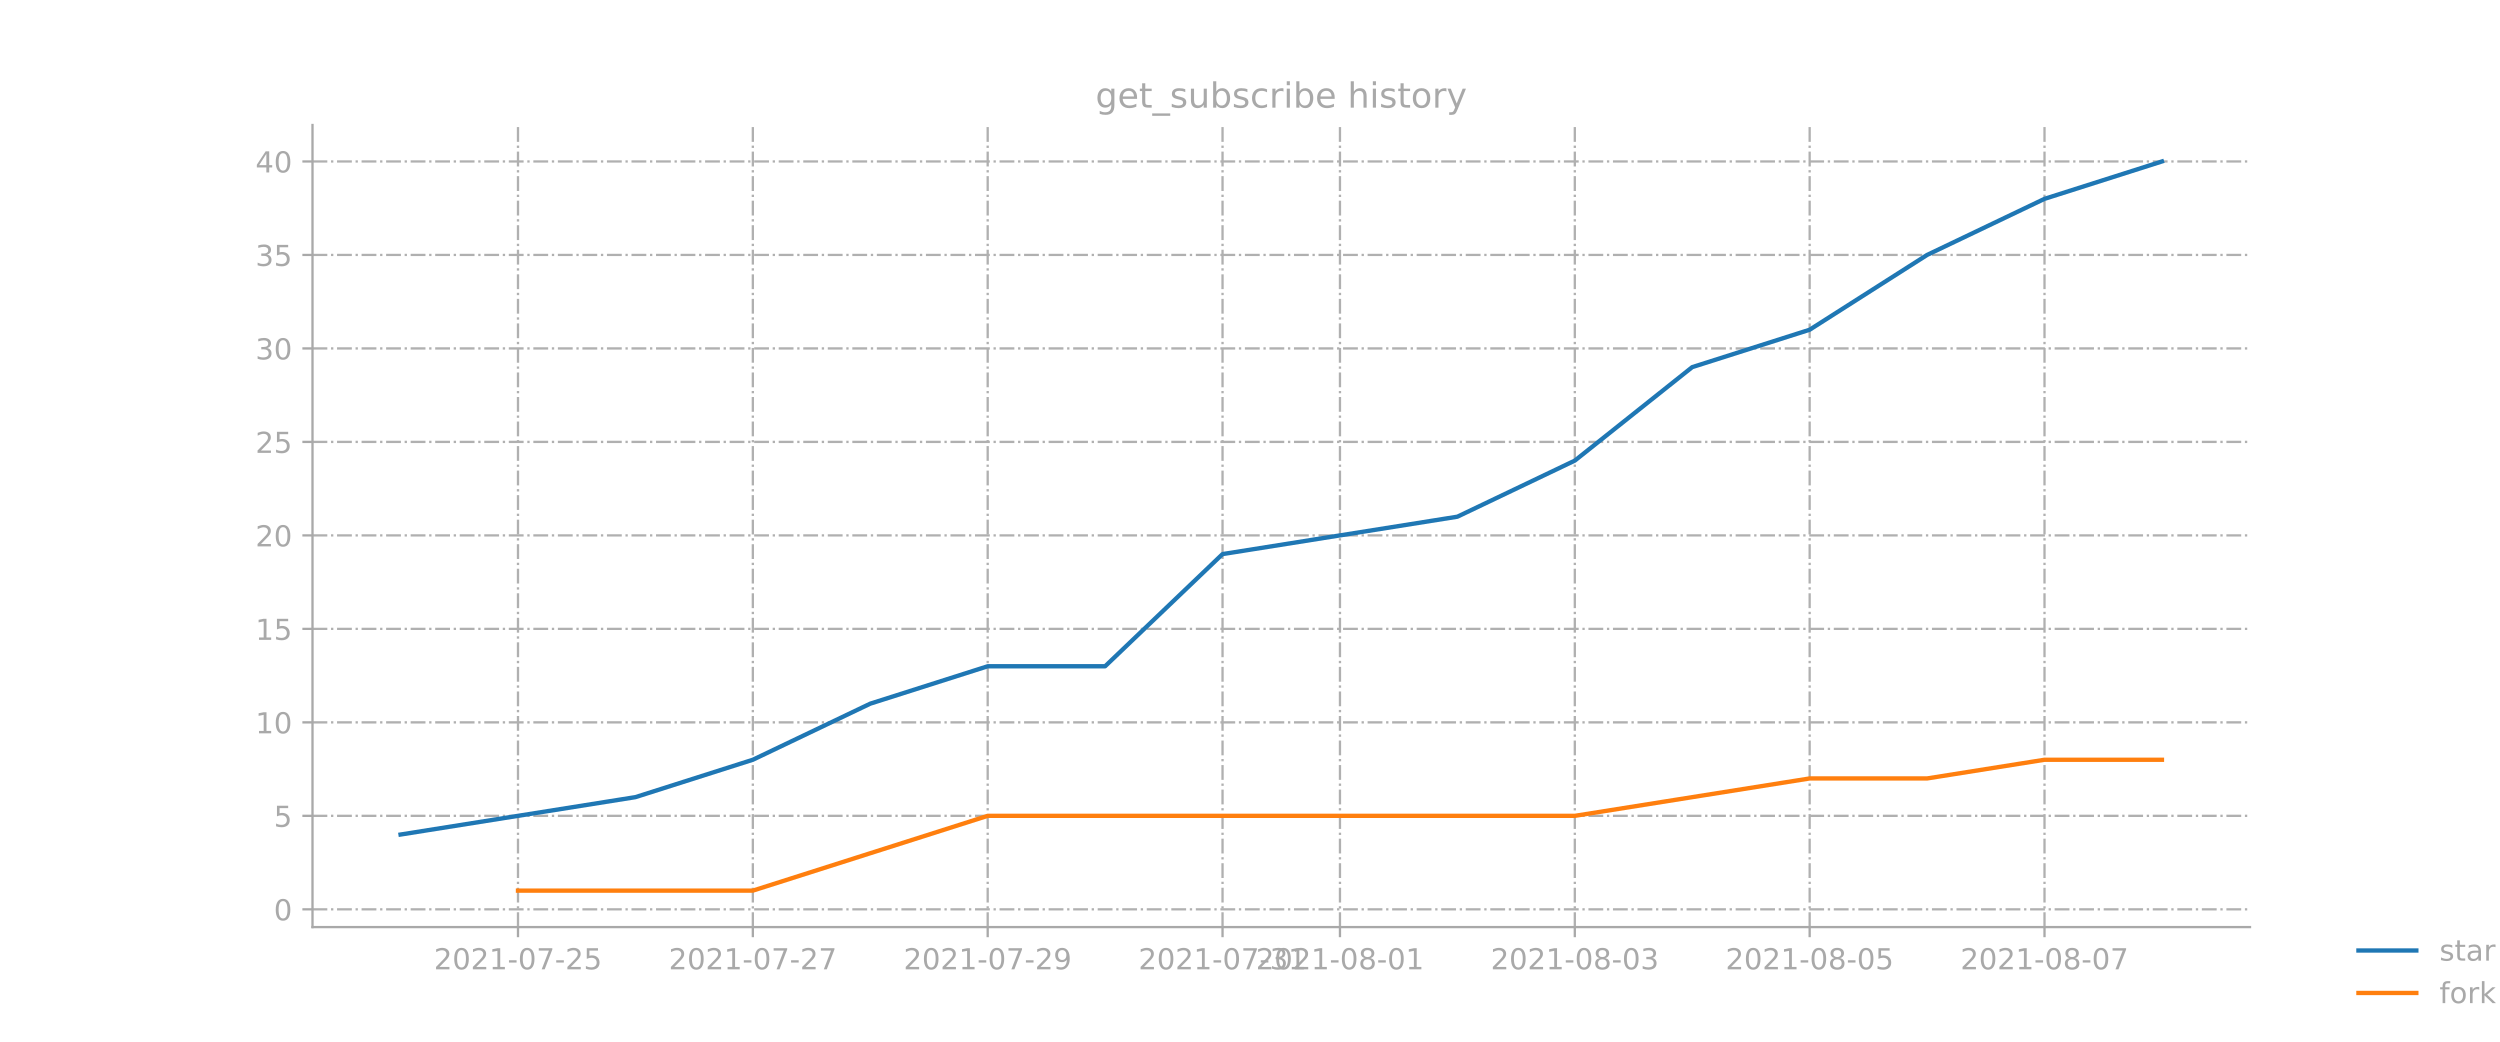
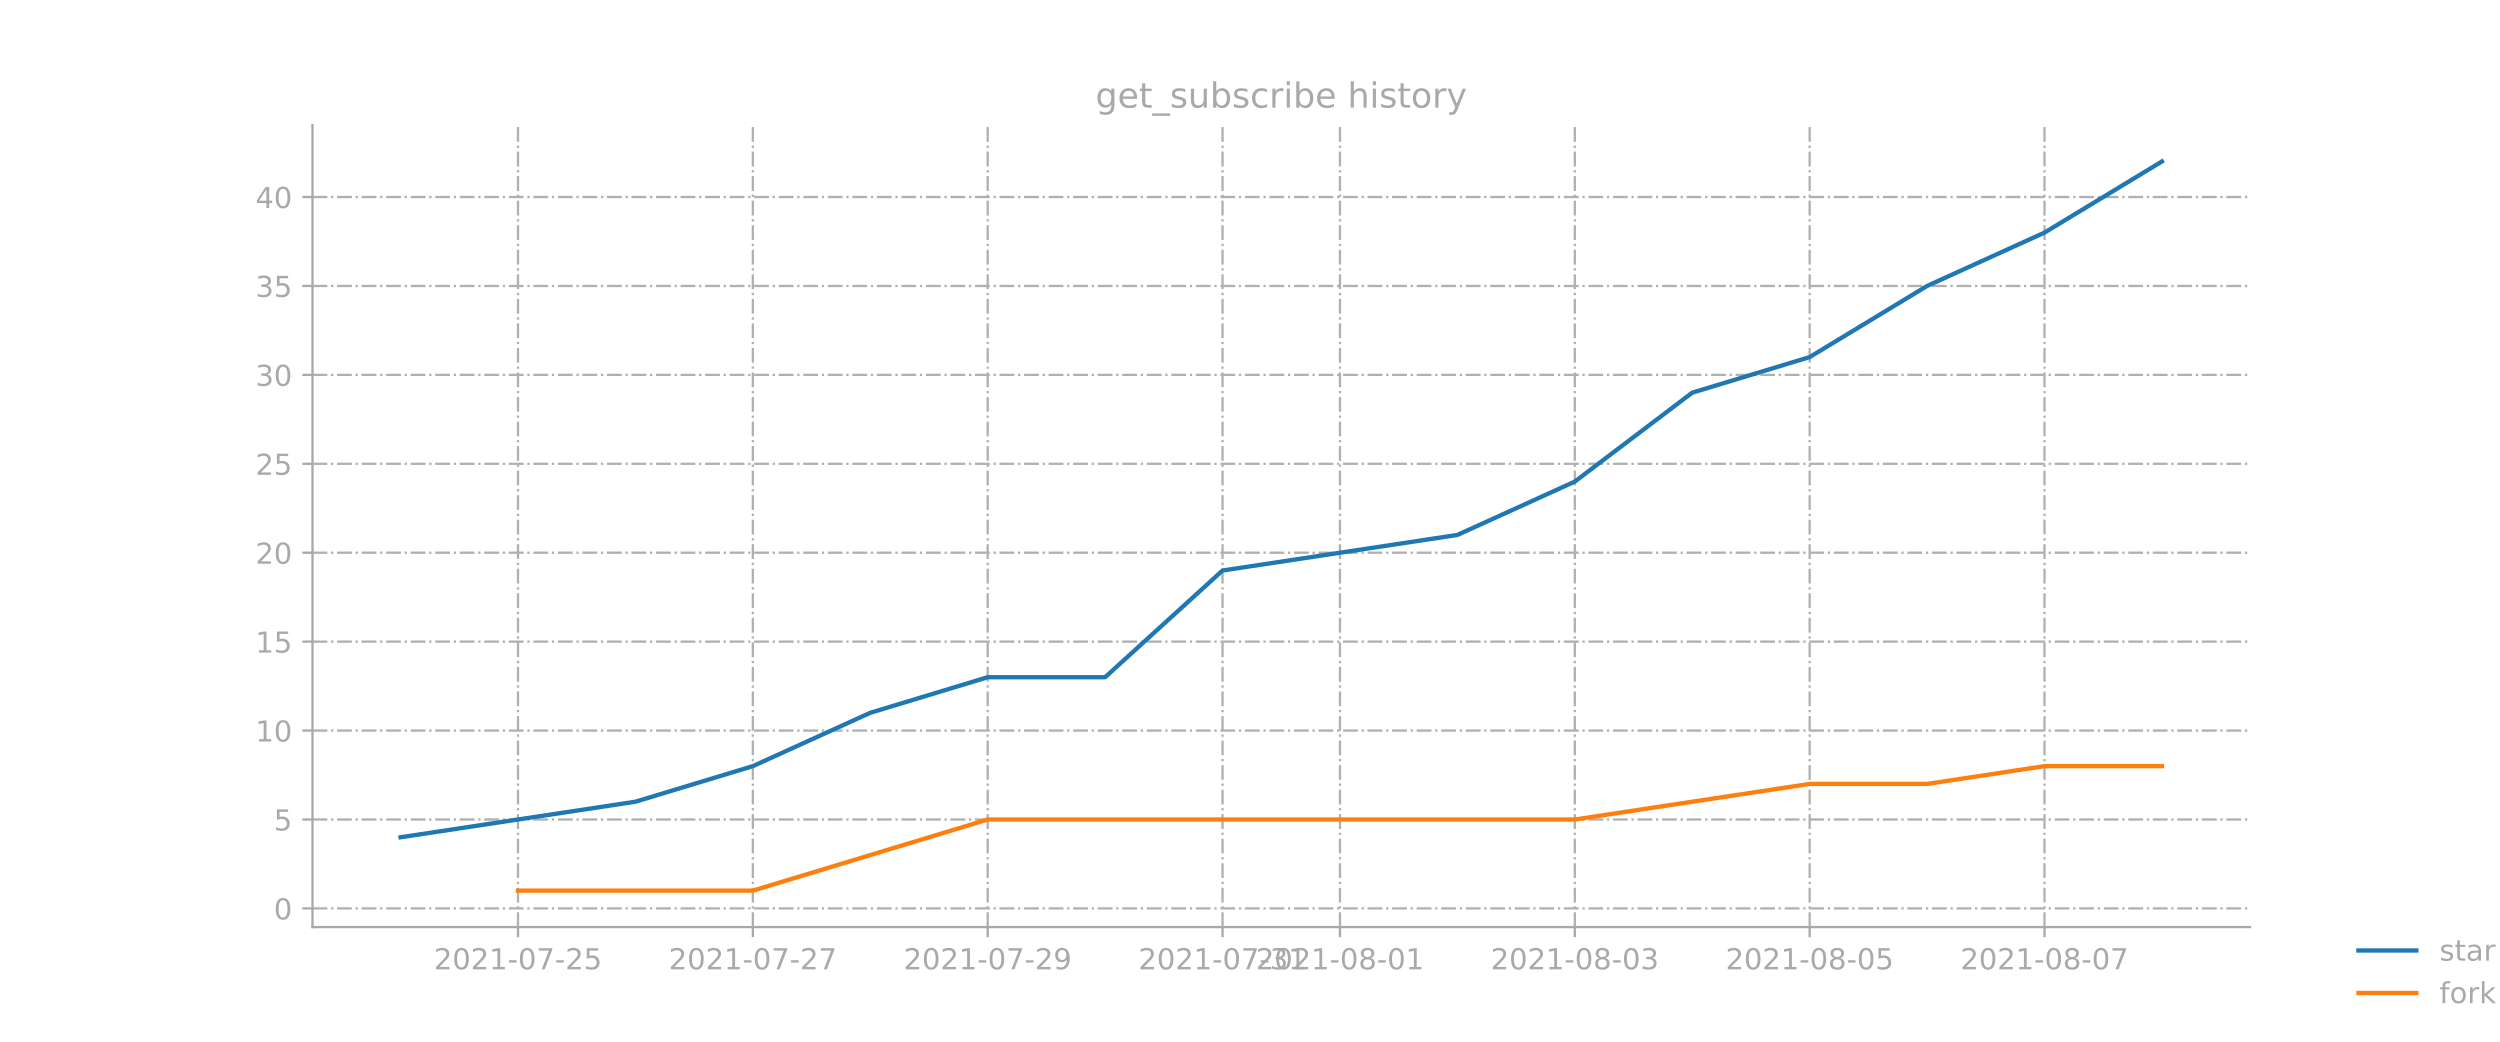
<svg xmlns="http://www.w3.org/2000/svg" xmlns:xlink="http://www.w3.org/1999/xlink" height="360pt" version="1.1" viewBox="0 0 864 360" width="864pt">
  <defs>
    <style type="text/css">*{stroke-linecap:butt;stroke-linejoin:round;}</style>
  </defs>
  <g id="figure_1">
    <g id="patch_1">
      <path d="M 0 360  L 864 360  L 864 0  L 0 0  z " style="fill:none;opacity:0;" />
    </g>
    <g id="axes_1">
      <g id="patch_2">
        <path d="M 108 320.4  L 777.6 320.4  L 777.6 43.2  L 108 43.2  z " style="fill:none;opacity:0;" />
      </g>
      <g id="matplotlib.axis_1">
        <g id="xtick_1">
          <g id="line2d_1">
-             <path clip-path="url(#p553438ef02)" d="M 179.018 320.4  L 179.018 43.2  " style="fill:none;stroke:#b0b0b0;stroke-dasharray:5.12,1.28,0.8,1.28;stroke-dashoffset:0;stroke-width:0.8;" />
+             <path clip-path="url(#p31e91add31)" d="M 179.018 320.4  L 179.018 43.2  " style="fill:none;stroke:#b0b0b0;stroke-dasharray:5.12,1.28,0.8,1.28;stroke-dashoffset:0;stroke-width:0.8;" />
          </g>
          <g id="line2d_2">
            <defs>
-               <path d="M 0 0  L 0 3.5  " id="mba5a258495" style="stroke:#a9a9a9;stroke-width:0.8;" />
+               <path d="M 0 0  L 0 3.5  " id="m67fc1ba4ec" style="stroke:#a9a9a9;stroke-width:0.8;" />
            </defs>
            <g>
-               <use style="fill:#a9a9a9;stroke:#a9a9a9;stroke-width:0.8;" x="179.018" xlink:href="#mba5a258495" y="320.4" />
+               <use style="fill:#a9a9a9;stroke:#a9a9a9;stroke-width:0.8;" x="179.018" xlink:href="#m67fc1ba4ec" y="320.4" />
            </g>
          </g>
          <g id="text_1">
            <g style="fill:#a9a9a9;" transform="translate(149.9604 334.9984)scale(0.1 -0.1)">
              <defs>
                <path d="M 1228 531  L 3431 531  L 3431 0  L 469 0  L 469 531  Q 828 903 1448 1529  Q 2069 2156 2228 2338  Q 2531 2678 2651 2914  Q 2772 3150 2772 3378  Q 2772 3750 2511 3984  Q 2250 4219 1831 4219  Q 1534 4219 1204 4116  Q 875 4013 500 3803  L 500 4441  Q 881 4594 1212 4672  Q 1544 4750 1819 4750  Q 2544 4750 2975 4387  Q 3406 4025 3406 3419  Q 3406 3131 3298 2873  Q 3191 2616 2906 2266  Q 2828 2175 2409 1742  Q 1991 1309 1228 531  z " id="DejaVuSans-32" transform="scale(0.015625)" />
                <path d="M 2034 4250  Q 1547 4250 1301 3770  Q 1056 3291 1056 2328  Q 1056 1369 1301 889  Q 1547 409 2034 409  Q 2525 409 2770 889  Q 3016 1369 3016 2328  Q 3016 3291 2770 3770  Q 2525 4250 2034 4250  z M 2034 4750  Q 2819 4750 3233 4129  Q 3647 3509 3647 2328  Q 3647 1150 3233 529  Q 2819 -91 2034 -91  Q 1250 -91 836 529  Q 422 1150 422 2328  Q 422 3509 836 4129  Q 1250 4750 2034 4750  z " id="DejaVuSans-30" transform="scale(0.015625)" />
                <path d="M 794 531  L 1825 531  L 1825 4091  L 703 3866  L 703 4441  L 1819 4666  L 2450 4666  L 2450 531  L 3481 531  L 3481 0  L 794 0  L 794 531  z " id="DejaVuSans-31" transform="scale(0.015625)" />
                <path d="M 313 2009  L 1997 2009  L 1997 1497  L 313 1497  L 313 2009  z " id="DejaVuSans-2d" transform="scale(0.015625)" />
                <path d="M 525 4666  L 3525 4666  L 3525 4397  L 1831 0  L 1172 0  L 2766 4134  L 525 4134  L 525 4666  z " id="DejaVuSans-37" transform="scale(0.015625)" />
                <path d="M 691 4666  L 3169 4666  L 3169 4134  L 1269 4134  L 1269 2991  Q 1406 3038 1543 3061  Q 1681 3084 1819 3084  Q 2600 3084 3056 2656  Q 3513 2228 3513 1497  Q 3513 744 3044 326  Q 2575 -91 1722 -91  Q 1428 -91 1123 -41  Q 819 9 494 109  L 494 744  Q 775 591 1075 516  Q 1375 441 1709 441  Q 2250 441 2565 725  Q 2881 1009 2881 1497  Q 2881 1984 2565 2268  Q 2250 2553 1709 2553  Q 1456 2553 1204 2497  Q 953 2441 691 2322  L 691 4666  z " id="DejaVuSans-35" transform="scale(0.015625)" />
              </defs>
              <use xlink:href="#DejaVuSans-32" />
              <use x="63.623" xlink:href="#DejaVuSans-30" />
              <use x="127.246" xlink:href="#DejaVuSans-32" />
              <use x="190.869" xlink:href="#DejaVuSans-31" />
              <use x="254.492" xlink:href="#DejaVuSans-2d" />
              <use x="290.576" xlink:href="#DejaVuSans-30" />
              <use x="354.199" xlink:href="#DejaVuSans-37" />
              <use x="417.822" xlink:href="#DejaVuSans-2d" />
              <use x="453.906" xlink:href="#DejaVuSans-32" />
              <use x="517.529" xlink:href="#DejaVuSans-35" />
            </g>
          </g>
        </g>
        <g id="xtick_2">
          <g id="line2d_3">
-             <path clip-path="url(#p553438ef02)" d="M 260.182 320.4  L 260.182 43.2  " style="fill:none;stroke:#b0b0b0;stroke-dasharray:5.12,1.28,0.8,1.28;stroke-dashoffset:0;stroke-width:0.8;" />
+             <path clip-path="url(#p31e91add31)" d="M 260.182 320.4  L 260.182 43.2  " style="fill:none;stroke:#b0b0b0;stroke-dasharray:5.12,1.28,0.8,1.28;stroke-dashoffset:0;stroke-width:0.8;" />
          </g>
          <g id="line2d_4">
            <g>
-               <use style="fill:#a9a9a9;stroke:#a9a9a9;stroke-width:0.8;" x="260.182" xlink:href="#mba5a258495" y="320.4" />
+               <use style="fill:#a9a9a9;stroke:#a9a9a9;stroke-width:0.8;" x="260.182" xlink:href="#m67fc1ba4ec" y="320.4" />
            </g>
          </g>
          <g id="text_2">
            <g style="fill:#a9a9a9;" transform="translate(231.124 334.9984)scale(0.1 -0.1)">
              <use xlink:href="#DejaVuSans-32" />
              <use x="63.623" xlink:href="#DejaVuSans-30" />
              <use x="127.246" xlink:href="#DejaVuSans-32" />
              <use x="190.869" xlink:href="#DejaVuSans-31" />
              <use x="254.492" xlink:href="#DejaVuSans-2d" />
              <use x="290.576" xlink:href="#DejaVuSans-30" />
              <use x="354.199" xlink:href="#DejaVuSans-37" />
              <use x="417.822" xlink:href="#DejaVuSans-2d" />
              <use x="453.906" xlink:href="#DejaVuSans-32" />
              <use x="517.529" xlink:href="#DejaVuSans-37" />
            </g>
          </g>
        </g>
        <g id="xtick_3">
          <g id="line2d_5">
-             <path clip-path="url(#p553438ef02)" d="M 341.345 320.4  L 341.345 43.2  " style="fill:none;stroke:#b0b0b0;stroke-dasharray:5.12,1.28,0.8,1.28;stroke-dashoffset:0;stroke-width:0.8;" />
+             <path clip-path="url(#p31e91add31)" d="M 341.345 320.4  L 341.345 43.2  " style="fill:none;stroke:#b0b0b0;stroke-dasharray:5.12,1.28,0.8,1.28;stroke-dashoffset:0;stroke-width:0.8;" />
          </g>
          <g id="line2d_6">
            <g>
-               <use style="fill:#a9a9a9;stroke:#a9a9a9;stroke-width:0.8;" x="341.345" xlink:href="#mba5a258495" y="320.4" />
+               <use style="fill:#a9a9a9;stroke:#a9a9a9;stroke-width:0.8;" x="341.345" xlink:href="#m67fc1ba4ec" y="320.4" />
            </g>
          </g>
          <g id="text_3">
            <g style="fill:#a9a9a9;" transform="translate(312.2876 334.9984)scale(0.1 -0.1)">
              <defs>
                <path d="M 703 97  L 703 672  Q 941 559 1184 500  Q 1428 441 1663 441  Q 2288 441 2617 861  Q 2947 1281 2994 2138  Q 2813 1869 2534 1725  Q 2256 1581 1919 1581  Q 1219 1581 811 2004  Q 403 2428 403 3163  Q 403 3881 828 4315  Q 1253 4750 1959 4750  Q 2769 4750 3195 4129  Q 3622 3509 3622 2328  Q 3622 1225 3098 567  Q 2575 -91 1691 -91  Q 1453 -91 1209 -44  Q 966 3 703 97  z M 1959 2075  Q 2384 2075 2632 2365  Q 2881 2656 2881 3163  Q 2881 3666 2632 3958  Q 2384 4250 1959 4250  Q 1534 4250 1286 3958  Q 1038 3666 1038 3163  Q 1038 2656 1286 2365  Q 1534 2075 1959 2075  z " id="DejaVuSans-39" transform="scale(0.015625)" />
              </defs>
              <use xlink:href="#DejaVuSans-32" />
              <use x="63.623" xlink:href="#DejaVuSans-30" />
              <use x="127.246" xlink:href="#DejaVuSans-32" />
              <use x="190.869" xlink:href="#DejaVuSans-31" />
              <use x="254.492" xlink:href="#DejaVuSans-2d" />
              <use x="290.576" xlink:href="#DejaVuSans-30" />
              <use x="354.199" xlink:href="#DejaVuSans-37" />
              <use x="417.822" xlink:href="#DejaVuSans-2d" />
              <use x="453.906" xlink:href="#DejaVuSans-32" />
              <use x="517.529" xlink:href="#DejaVuSans-39" />
            </g>
          </g>
        </g>
        <g id="xtick_4">
          <g id="line2d_7">
-             <path clip-path="url(#p553438ef02)" d="M 422.509 320.4  L 422.509 43.2  " style="fill:none;stroke:#b0b0b0;stroke-dasharray:5.12,1.28,0.8,1.28;stroke-dashoffset:0;stroke-width:0.8;" />
+             <path clip-path="url(#p31e91add31)" d="M 422.509 320.4  L 422.509 43.2  " style="fill:none;stroke:#b0b0b0;stroke-dasharray:5.12,1.28,0.8,1.28;stroke-dashoffset:0;stroke-width:0.8;" />
          </g>
          <g id="line2d_8">
            <g>
-               <use style="fill:#a9a9a9;stroke:#a9a9a9;stroke-width:0.8;" x="422.509" xlink:href="#mba5a258495" y="320.4" />
+               <use style="fill:#a9a9a9;stroke:#a9a9a9;stroke-width:0.8;" x="422.509" xlink:href="#m67fc1ba4ec" y="320.4" />
            </g>
          </g>
          <g id="text_4">
            <g style="fill:#a9a9a9;" transform="translate(393.4513 334.9984)scale(0.1 -0.1)">
              <defs>
                <path d="M 2597 2516  Q 3050 2419 3304 2112  Q 3559 1806 3559 1356  Q 3559 666 3084 287  Q 2609 -91 1734 -91  Q 1441 -91 1130 -33  Q 819 25 488 141  L 488 750  Q 750 597 1062 519  Q 1375 441 1716 441  Q 2309 441 2620 675  Q 2931 909 2931 1356  Q 2931 1769 2642 2001  Q 2353 2234 1838 2234  L 1294 2234  L 1294 2753  L 1863 2753  Q 2328 2753 2575 2939  Q 2822 3125 2822 3475  Q 2822 3834 2567 4026  Q 2313 4219 1838 4219  Q 1578 4219 1281 4162  Q 984 4106 628 3988  L 628 4550  Q 988 4650 1302 4700  Q 1616 4750 1894 4750  Q 2613 4750 3031 4423  Q 3450 4097 3450 3541  Q 3450 3153 3228 2886  Q 3006 2619 2597 2516  z " id="DejaVuSans-33" transform="scale(0.015625)" />
              </defs>
              <use xlink:href="#DejaVuSans-32" />
              <use x="63.623" xlink:href="#DejaVuSans-30" />
              <use x="127.246" xlink:href="#DejaVuSans-32" />
              <use x="190.869" xlink:href="#DejaVuSans-31" />
              <use x="254.492" xlink:href="#DejaVuSans-2d" />
              <use x="290.576" xlink:href="#DejaVuSans-30" />
              <use x="354.199" xlink:href="#DejaVuSans-37" />
              <use x="417.822" xlink:href="#DejaVuSans-2d" />
              <use x="453.906" xlink:href="#DejaVuSans-33" />
              <use x="517.529" xlink:href="#DejaVuSans-31" />
            </g>
          </g>
        </g>
        <g id="xtick_5">
          <g id="line2d_9">
-             <path clip-path="url(#p553438ef02)" d="M 463.091 320.4  L 463.091 43.2  " style="fill:none;stroke:#b0b0b0;stroke-dasharray:5.12,1.28,0.8,1.28;stroke-dashoffset:0;stroke-width:0.8;" />
+             <path clip-path="url(#p31e91add31)" d="M 463.091 320.4  L 463.091 43.2  " style="fill:none;stroke:#b0b0b0;stroke-dasharray:5.12,1.28,0.8,1.28;stroke-dashoffset:0;stroke-width:0.8;" />
          </g>
          <g id="line2d_10">
            <g>
-               <use style="fill:#a9a9a9;stroke:#a9a9a9;stroke-width:0.8;" x="463.091" xlink:href="#mba5a258495" y="320.4" />
+               <use style="fill:#a9a9a9;stroke:#a9a9a9;stroke-width:0.8;" x="463.091" xlink:href="#m67fc1ba4ec" y="320.4" />
            </g>
          </g>
          <g id="text_5">
            <g style="fill:#a9a9a9;" transform="translate(434.0331 334.9984)scale(0.1 -0.1)">
              <defs>
                <path d="M 2034 2216  Q 1584 2216 1326 1975  Q 1069 1734 1069 1313  Q 1069 891 1326 650  Q 1584 409 2034 409  Q 2484 409 2743 651  Q 3003 894 3003 1313  Q 3003 1734 2745 1975  Q 2488 2216 2034 2216  z M 1403 2484  Q 997 2584 770 2862  Q 544 3141 544 3541  Q 544 4100 942 4425  Q 1341 4750 2034 4750  Q 2731 4750 3128 4425  Q 3525 4100 3525 3541  Q 3525 3141 3298 2862  Q 3072 2584 2669 2484  Q 3125 2378 3379 2068  Q 3634 1759 3634 1313  Q 3634 634 3220 271  Q 2806 -91 2034 -91  Q 1263 -91 848 271  Q 434 634 434 1313  Q 434 1759 690 2068  Q 947 2378 1403 2484  z M 1172 3481  Q 1172 3119 1398 2916  Q 1625 2713 2034 2713  Q 2441 2713 2670 2916  Q 2900 3119 2900 3481  Q 2900 3844 2670 4047  Q 2441 4250 2034 4250  Q 1625 4250 1398 4047  Q 1172 3844 1172 3481  z " id="DejaVuSans-38" transform="scale(0.015625)" />
              </defs>
              <use xlink:href="#DejaVuSans-32" />
              <use x="63.623" xlink:href="#DejaVuSans-30" />
              <use x="127.246" xlink:href="#DejaVuSans-32" />
              <use x="190.869" xlink:href="#DejaVuSans-31" />
              <use x="254.492" xlink:href="#DejaVuSans-2d" />
              <use x="290.576" xlink:href="#DejaVuSans-30" />
              <use x="354.199" xlink:href="#DejaVuSans-38" />
              <use x="417.822" xlink:href="#DejaVuSans-2d" />
              <use x="453.906" xlink:href="#DejaVuSans-30" />
              <use x="517.529" xlink:href="#DejaVuSans-31" />
            </g>
          </g>
        </g>
        <g id="xtick_6">
          <g id="line2d_11">
-             <path clip-path="url(#p553438ef02)" d="M 544.255 320.4  L 544.255 43.2  " style="fill:none;stroke:#b0b0b0;stroke-dasharray:5.12,1.28,0.8,1.28;stroke-dashoffset:0;stroke-width:0.8;" />
+             <path clip-path="url(#p31e91add31)" d="M 544.255 320.4  L 544.255 43.2  " style="fill:none;stroke:#b0b0b0;stroke-dasharray:5.12,1.28,0.8,1.28;stroke-dashoffset:0;stroke-width:0.8;" />
          </g>
          <g id="line2d_12">
            <g>
-               <use style="fill:#a9a9a9;stroke:#a9a9a9;stroke-width:0.8;" x="544.255" xlink:href="#mba5a258495" y="320.4" />
+               <use style="fill:#a9a9a9;stroke:#a9a9a9;stroke-width:0.8;" x="544.255" xlink:href="#m67fc1ba4ec" y="320.4" />
            </g>
          </g>
          <g id="text_6">
            <g style="fill:#a9a9a9;" transform="translate(515.1967 334.9984)scale(0.1 -0.1)">
              <use xlink:href="#DejaVuSans-32" />
              <use x="63.623" xlink:href="#DejaVuSans-30" />
              <use x="127.246" xlink:href="#DejaVuSans-32" />
              <use x="190.869" xlink:href="#DejaVuSans-31" />
              <use x="254.492" xlink:href="#DejaVuSans-2d" />
              <use x="290.576" xlink:href="#DejaVuSans-30" />
              <use x="354.199" xlink:href="#DejaVuSans-38" />
              <use x="417.822" xlink:href="#DejaVuSans-2d" />
              <use x="453.906" xlink:href="#DejaVuSans-30" />
              <use x="517.529" xlink:href="#DejaVuSans-33" />
            </g>
          </g>
        </g>
        <g id="xtick_7">
          <g id="line2d_13">
-             <path clip-path="url(#p553438ef02)" d="M 625.418 320.4  L 625.418 43.2  " style="fill:none;stroke:#b0b0b0;stroke-dasharray:5.12,1.28,0.8,1.28;stroke-dashoffset:0;stroke-width:0.8;" />
+             <path clip-path="url(#p31e91add31)" d="M 625.418 320.4  L 625.418 43.2  " style="fill:none;stroke:#b0b0b0;stroke-dasharray:5.12,1.28,0.8,1.28;stroke-dashoffset:0;stroke-width:0.8;" />
          </g>
          <g id="line2d_14">
            <g>
-               <use style="fill:#a9a9a9;stroke:#a9a9a9;stroke-width:0.8;" x="625.418" xlink:href="#mba5a258495" y="320.4" />
+               <use style="fill:#a9a9a9;stroke:#a9a9a9;stroke-width:0.8;" x="625.418" xlink:href="#m67fc1ba4ec" y="320.4" />
            </g>
          </g>
          <g id="text_7">
            <g style="fill:#a9a9a9;" transform="translate(596.3604 334.9984)scale(0.1 -0.1)">
              <use xlink:href="#DejaVuSans-32" />
              <use x="63.623" xlink:href="#DejaVuSans-30" />
              <use x="127.246" xlink:href="#DejaVuSans-32" />
              <use x="190.869" xlink:href="#DejaVuSans-31" />
              <use x="254.492" xlink:href="#DejaVuSans-2d" />
              <use x="290.576" xlink:href="#DejaVuSans-30" />
              <use x="354.199" xlink:href="#DejaVuSans-38" />
              <use x="417.822" xlink:href="#DejaVuSans-2d" />
              <use x="453.906" xlink:href="#DejaVuSans-30" />
              <use x="517.529" xlink:href="#DejaVuSans-35" />
            </g>
          </g>
        </g>
        <g id="xtick_8">
          <g id="line2d_15">
-             <path clip-path="url(#p553438ef02)" d="M 706.582 320.4  L 706.582 43.2  " style="fill:none;stroke:#b0b0b0;stroke-dasharray:5.12,1.28,0.8,1.28;stroke-dashoffset:0;stroke-width:0.8;" />
+             <path clip-path="url(#p31e91add31)" d="M 706.582 320.4  L 706.582 43.2  " style="fill:none;stroke:#b0b0b0;stroke-dasharray:5.12,1.28,0.8,1.28;stroke-dashoffset:0;stroke-width:0.8;" />
          </g>
          <g id="line2d_16">
            <g>
-               <use style="fill:#a9a9a9;stroke:#a9a9a9;stroke-width:0.8;" x="706.582" xlink:href="#mba5a258495" y="320.4" />
+               <use style="fill:#a9a9a9;stroke:#a9a9a9;stroke-width:0.8;" x="706.582" xlink:href="#m67fc1ba4ec" y="320.4" />
            </g>
          </g>
          <g id="text_8">
            <g style="fill:#a9a9a9;" transform="translate(677.524 334.9984)scale(0.1 -0.1)">
              <use xlink:href="#DejaVuSans-32" />
              <use x="63.623" xlink:href="#DejaVuSans-30" />
              <use x="127.246" xlink:href="#DejaVuSans-32" />
              <use x="190.869" xlink:href="#DejaVuSans-31" />
              <use x="254.492" xlink:href="#DejaVuSans-2d" />
              <use x="290.576" xlink:href="#DejaVuSans-30" />
              <use x="354.199" xlink:href="#DejaVuSans-38" />
              <use x="417.822" xlink:href="#DejaVuSans-2d" />
              <use x="453.906" xlink:href="#DejaVuSans-30" />
              <use x="517.529" xlink:href="#DejaVuSans-37" />
            </g>
          </g>
        </g>
      </g>
      <g id="matplotlib.axis_2">
        <g id="ytick_1">
          <g id="line2d_17">
-             <path clip-path="url(#p553438ef02)" d="M 108 314.262  L 777.6 314.262  " style="fill:none;stroke:#b0b0b0;stroke-dasharray:5.12,1.28,0.8,1.28;stroke-dashoffset:0;stroke-width:0.8;" />
+             <path clip-path="url(#p31e91add31)" d="M 108 313.946  L 777.6 313.946  " style="fill:none;stroke:#b0b0b0;stroke-dasharray:5.12,1.28,0.8,1.28;stroke-dashoffset:0;stroke-width:0.8;" />
          </g>
          <g id="line2d_18">
            <defs>
-               <path d="M 0 0  L -3.5 0  " id="m3604dc6d53" style="stroke:#a9a9a9;stroke-width:0.8;" />
+               <path d="M 0 0  L -3.5 0  " id="mc230aed5eb" style="stroke:#a9a9a9;stroke-width:0.8;" />
            </defs>
            <g>
-               <use style="fill:#a9a9a9;stroke:#a9a9a9;stroke-width:0.8;" x="108" xlink:href="#m3604dc6d53" y="314.262" />
+               <use style="fill:#a9a9a9;stroke:#a9a9a9;stroke-width:0.8;" x="108" xlink:href="#mc230aed5eb" y="313.946" />
            </g>
          </g>
          <g id="text_9">
-             <g style="fill:#a9a9a9;" transform="translate(94.6375 318.0608)scale(0.1 -0.1)">
+             <g style="fill:#a9a9a9;" transform="translate(94.6375 317.7456)scale(0.1 -0.1)">
              <use xlink:href="#DejaVuSans-30" />
            </g>
          </g>
        </g>
        <g id="ytick_2">
          <g id="line2d_19">
-             <path clip-path="url(#p553438ef02)" d="M 108 281.954  L 777.6 281.954  " style="fill:none;stroke:#b0b0b0;stroke-dasharray:5.12,1.28,0.8,1.28;stroke-dashoffset:0;stroke-width:0.8;" />
+             <path clip-path="url(#p31e91add31)" d="M 108 283.215  L 777.6 283.215  " style="fill:none;stroke:#b0b0b0;stroke-dasharray:5.12,1.28,0.8,1.28;stroke-dashoffset:0;stroke-width:0.8;" />
          </g>
          <g id="line2d_20">
            <g>
-               <use style="fill:#a9a9a9;stroke:#a9a9a9;stroke-width:0.8;" x="108" xlink:href="#m3604dc6d53" y="281.954" />
+               <use style="fill:#a9a9a9;stroke:#a9a9a9;stroke-width:0.8;" x="108" xlink:href="#mc230aed5eb" y="283.215" />
            </g>
          </g>
          <g id="text_10">
-             <g style="fill:#a9a9a9;" transform="translate(94.6375 285.7531)scale(0.1 -0.1)">
+             <g style="fill:#a9a9a9;" transform="translate(94.6375 287.0139)scale(0.1 -0.1)">
              <use xlink:href="#DejaVuSans-35" />
            </g>
          </g>
        </g>
        <g id="ytick_3">
          <g id="line2d_21">
-             <path clip-path="url(#p553438ef02)" d="M 108 249.646  L 777.6 249.646  " style="fill:none;stroke:#b0b0b0;stroke-dasharray:5.12,1.28,0.8,1.28;stroke-dashoffset:0;stroke-width:0.8;" />
+             <path clip-path="url(#p31e91add31)" d="M 108 252.483  L 777.6 252.483  " style="fill:none;stroke:#b0b0b0;stroke-dasharray:5.12,1.28,0.8,1.28;stroke-dashoffset:0;stroke-width:0.8;" />
          </g>
          <g id="line2d_22">
            <g>
-               <use style="fill:#a9a9a9;stroke:#a9a9a9;stroke-width:0.8;" x="108" xlink:href="#m3604dc6d53" y="249.646" />
+               <use style="fill:#a9a9a9;stroke:#a9a9a9;stroke-width:0.8;" x="108" xlink:href="#mc230aed5eb" y="252.483" />
            </g>
          </g>
          <g id="text_11">
-             <g style="fill:#a9a9a9;" transform="translate(88.275 253.4454)scale(0.1 -0.1)">
+             <g style="fill:#a9a9a9;" transform="translate(88.275 256.2821)scale(0.1 -0.1)">
              <use xlink:href="#DejaVuSans-31" />
              <use x="63.623" xlink:href="#DejaVuSans-30" />
            </g>
          </g>
        </g>
        <g id="ytick_4">
          <g id="line2d_23">
-             <path clip-path="url(#p553438ef02)" d="M 108 217.338  L 777.6 217.338  " style="fill:none;stroke:#b0b0b0;stroke-dasharray:5.12,1.28,0.8,1.28;stroke-dashoffset:0;stroke-width:0.8;" />
+             <path clip-path="url(#p31e91add31)" d="M 108 221.751  L 777.6 221.751  " style="fill:none;stroke:#b0b0b0;stroke-dasharray:5.12,1.28,0.8,1.28;stroke-dashoffset:0;stroke-width:0.8;" />
          </g>
          <g id="line2d_24">
            <g>
-               <use style="fill:#a9a9a9;stroke:#a9a9a9;stroke-width:0.8;" x="108" xlink:href="#m3604dc6d53" y="217.338" />
+               <use style="fill:#a9a9a9;stroke:#a9a9a9;stroke-width:0.8;" x="108" xlink:href="#mc230aed5eb" y="221.751" />
            </g>
          </g>
          <g id="text_12">
-             <g style="fill:#a9a9a9;" transform="translate(88.275 221.1377)scale(0.1 -0.1)">
+             <g style="fill:#a9a9a9;" transform="translate(88.275 225.5504)scale(0.1 -0.1)">
              <use xlink:href="#DejaVuSans-31" />
              <use x="63.623" xlink:href="#DejaVuSans-35" />
            </g>
          </g>
        </g>
        <g id="ytick_5">
          <g id="line2d_25">
-             <path clip-path="url(#p553438ef02)" d="M 108 185.031  L 777.6 185.031  " style="fill:none;stroke:#b0b0b0;stroke-dasharray:5.12,1.28,0.8,1.28;stroke-dashoffset:0;stroke-width:0.8;" />
+             <path clip-path="url(#p31e91add31)" d="M 108 191.02  L 777.6 191.02  " style="fill:none;stroke:#b0b0b0;stroke-dasharray:5.12,1.28,0.8,1.28;stroke-dashoffset:0;stroke-width:0.8;" />
          </g>
          <g id="line2d_26">
            <g>
-               <use style="fill:#a9a9a9;stroke:#a9a9a9;stroke-width:0.8;" x="108" xlink:href="#m3604dc6d53" y="185.031" />
+               <use style="fill:#a9a9a9;stroke:#a9a9a9;stroke-width:0.8;" x="108" xlink:href="#mc230aed5eb" y="191.02" />
            </g>
          </g>
          <g id="text_13">
-             <g style="fill:#a9a9a9;" transform="translate(88.275 188.83)scale(0.1 -0.1)">
+             <g style="fill:#a9a9a9;" transform="translate(88.275 194.8187)scale(0.1 -0.1)">
              <use xlink:href="#DejaVuSans-32" />
              <use x="63.623" xlink:href="#DejaVuSans-30" />
            </g>
          </g>
        </g>
        <g id="ytick_6">
          <g id="line2d_27">
-             <path clip-path="url(#p553438ef02)" d="M 108 152.723  L 777.6 152.723  " style="fill:none;stroke:#b0b0b0;stroke-dasharray:5.12,1.28,0.8,1.28;stroke-dashoffset:0;stroke-width:0.8;" />
+             <path clip-path="url(#p31e91add31)" d="M 108 160.288  L 777.6 160.288  " style="fill:none;stroke:#b0b0b0;stroke-dasharray:5.12,1.28,0.8,1.28;stroke-dashoffset:0;stroke-width:0.8;" />
          </g>
          <g id="line2d_28">
            <g>
-               <use style="fill:#a9a9a9;stroke:#a9a9a9;stroke-width:0.8;" x="108" xlink:href="#m3604dc6d53" y="152.723" />
+               <use style="fill:#a9a9a9;stroke:#a9a9a9;stroke-width:0.8;" x="108" xlink:href="#mc230aed5eb" y="160.288" />
            </g>
          </g>
          <g id="text_14">
-             <g style="fill:#a9a9a9;" transform="translate(88.275 156.5223)scale(0.1 -0.1)">
+             <g style="fill:#a9a9a9;" transform="translate(88.275 164.087)scale(0.1 -0.1)">
              <use xlink:href="#DejaVuSans-32" />
              <use x="63.623" xlink:href="#DejaVuSans-35" />
            </g>
          </g>
        </g>
        <g id="ytick_7">
          <g id="line2d_29">
-             <path clip-path="url(#p553438ef02)" d="M 108 120.415  L 777.6 120.415  " style="fill:none;stroke:#b0b0b0;stroke-dasharray:5.12,1.28,0.8,1.28;stroke-dashoffset:0;stroke-width:0.8;" />
+             <path clip-path="url(#p31e91add31)" d="M 108 129.556  L 777.6 129.556  " style="fill:none;stroke:#b0b0b0;stroke-dasharray:5.12,1.28,0.8,1.28;stroke-dashoffset:0;stroke-width:0.8;" />
          </g>
          <g id="line2d_30">
            <g>
-               <use style="fill:#a9a9a9;stroke:#a9a9a9;stroke-width:0.8;" x="108" xlink:href="#m3604dc6d53" y="120.415" />
+               <use style="fill:#a9a9a9;stroke:#a9a9a9;stroke-width:0.8;" x="108" xlink:href="#mc230aed5eb" y="129.556" />
            </g>
          </g>
          <g id="text_15">
-             <g style="fill:#a9a9a9;" transform="translate(88.275 124.2146)scale(0.1 -0.1)">
+             <g style="fill:#a9a9a9;" transform="translate(88.275 133.3553)scale(0.1 -0.1)">
              <use xlink:href="#DejaVuSans-33" />
              <use x="63.623" xlink:href="#DejaVuSans-30" />
            </g>
          </g>
        </g>
        <g id="ytick_8">
          <g id="line2d_31">
-             <path clip-path="url(#p553438ef02)" d="M 108 88.108  L 777.6 88.108  " style="fill:none;stroke:#b0b0b0;stroke-dasharray:5.12,1.28,0.8,1.28;stroke-dashoffset:0;stroke-width:0.8;" />
+             <path clip-path="url(#p31e91add31)" d="M 108 98.824  L 777.6 98.824  " style="fill:none;stroke:#b0b0b0;stroke-dasharray:5.12,1.28,0.8,1.28;stroke-dashoffset:0;stroke-width:0.8;" />
          </g>
          <g id="line2d_32">
            <g>
-               <use style="fill:#a9a9a9;stroke:#a9a9a9;stroke-width:0.8;" x="108" xlink:href="#m3604dc6d53" y="88.108" />
+               <use style="fill:#a9a9a9;stroke:#a9a9a9;stroke-width:0.8;" x="108" xlink:href="#mc230aed5eb" y="98.824" />
            </g>
          </g>
          <g id="text_16">
-             <g style="fill:#a9a9a9;" transform="translate(88.275 91.90691)scale(0.1 -0.1)">
+             <g style="fill:#a9a9a9;" transform="translate(88.275 102.6236)scale(0.1 -0.1)">
              <use xlink:href="#DejaVuSans-33" />
              <use x="63.623" xlink:href="#DejaVuSans-35" />
            </g>
          </g>
        </g>
        <g id="ytick_9">
          <g id="line2d_33">
-             <path clip-path="url(#p553438ef02)" d="M 108 55.8  L 777.6 55.8  " style="fill:none;stroke:#b0b0b0;stroke-dasharray:5.12,1.28,0.8,1.28;stroke-dashoffset:0;stroke-width:0.8;" />
+             <path clip-path="url(#p31e91add31)" d="M 108 68.093  L 777.6 68.093  " style="fill:none;stroke:#b0b0b0;stroke-dasharray:5.12,1.28,0.8,1.28;stroke-dashoffset:0;stroke-width:0.8;" />
          </g>
          <g id="line2d_34">
            <g>
-               <use style="fill:#a9a9a9;stroke:#a9a9a9;stroke-width:0.8;" x="108" xlink:href="#m3604dc6d53" y="55.8" />
+               <use style="fill:#a9a9a9;stroke:#a9a9a9;stroke-width:0.8;" x="108" xlink:href="#mc230aed5eb" y="68.093" />
            </g>
          </g>
          <g id="text_17">
-             <g style="fill:#a9a9a9;" transform="translate(88.275 59.59922)scale(0.1 -0.1)">
+             <g style="fill:#a9a9a9;" transform="translate(88.275 71.8919)scale(0.1 -0.1)">
              <defs>
                <path d="M 2419 4116  L 825 1625  L 2419 1625  L 2419 4116  z M 2253 4666  L 3047 4666  L 3047 1625  L 3713 1625  L 3713 1100  L 3047 1100  L 3047 0  L 2419 0  L 2419 1100  L 313 1100  L 313 1709  L 2253 4666  z " id="DejaVuSans-34" transform="scale(0.015625)" />
              </defs>
              <use xlink:href="#DejaVuSans-34" />
              <use x="63.623" xlink:href="#DejaVuSans-30" />
            </g>
          </g>
        </g>
      </g>
      <g id="line2d_35">
-         <path clip-path="url(#p553438ef02)" d="M 138.436 288.415  L 179.018 281.954  L 219.6 275.492  L 260.182 262.569  L 300.764 243.185  L 341.345 230.262  L 381.927 230.262  L 422.509 191.492  L 463.091 185.031  L 503.673 178.569  L 544.255 159.185  L 584.836 126.877  L 625.418 113.954  L 666 88.108  L 706.582 68.723  L 747.164 55.8  " style="fill:none;stroke:#1f77b4;stroke-linecap:square;stroke-width:1.5;" />
+         <path clip-path="url(#p31e91add31)" d="M 138.436 289.361  L 179.018 283.215  L 219.6 277.068  L 260.182 264.776  L 300.764 246.337  L 341.345 234.044  L 381.927 234.044  L 422.509 197.166  L 463.091 191.02  L 503.673 184.873  L 544.255 166.434  L 584.836 135.702  L 625.418 123.41  L 666 98.824  L 706.582 80.385  L 747.164 55.8  " style="fill:none;stroke:#1f77b4;stroke-linecap:square;stroke-width:1.5;" />
      </g>
      <g id="line2d_36">
-         <path clip-path="url(#p553438ef02)" d="M 179.018 307.8  L 219.6 307.8  L 260.182 307.8  L 300.764 294.877  L 341.345 281.954  L 381.927 281.954  L 422.509 281.954  L 463.091 281.954  L 503.673 281.954  L 544.255 281.954  L 584.836 275.492  L 625.418 269.031  L 666 269.031  L 706.582 262.569  L 747.164 262.569  " style="fill:none;stroke:#ff7f0e;stroke-linecap:square;stroke-width:1.5;" />
+         <path clip-path="url(#p31e91add31)" d="M 179.018 307.8  L 219.6 307.8  L 260.182 307.8  L 300.764 295.507  L 341.345 283.215  L 381.927 283.215  L 422.509 283.215  L 463.091 283.215  L 503.673 283.215  L 544.255 283.215  L 584.836 277.068  L 625.418 270.922  L 666 270.922  L 706.582 264.776  L 747.164 264.776  " style="fill:none;stroke:#ff7f0e;stroke-linecap:square;stroke-width:1.5;" />
      </g>
      <g id="patch_3">
        <path d="M 108 320.4  L 108 43.2  " style="fill:none;stroke:#a9a9a9;stroke-linecap:square;stroke-linejoin:miter;stroke-width:0.8;" />
      </g>
      <g id="patch_4">
        <path d="M 777.6 320.4  L 777.6 43.2  " style="fill:none;" />
      </g>
      <g id="patch_5">
        <path d="M 108 320.4  L 777.6 320.4  " style="fill:none;stroke:#a9a9a9;stroke-linecap:square;stroke-linejoin:miter;stroke-width:0.8;" />
      </g>
      <g id="patch_6">
        <path d="M 108 43.2  L 777.6 43.2  " style="fill:none;" />
      </g>
      <g id="text_18">
        <g style="fill:#a9a9a9;" transform="translate(378.6075 37.2)scale(0.12 -0.12)">
          <defs>
            <path d="M 2906 1791  Q 2906 2416 2648 2759  Q 2391 3103 1925 3103  Q 1463 3103 1205 2759  Q 947 2416 947 1791  Q 947 1169 1205 825  Q 1463 481 1925 481  Q 2391 481 2648 825  Q 2906 1169 2906 1791  z M 3481 434  Q 3481 -459 3084 -895  Q 2688 -1331 1869 -1331  Q 1566 -1331 1297 -1286  Q 1028 -1241 775 -1147  L 775 -588  Q 1028 -725 1275 -790  Q 1522 -856 1778 -856  Q 2344 -856 2625 -561  Q 2906 -266 2906 331  L 2906 616  Q 2728 306 2450 153  Q 2172 0 1784 0  Q 1141 0 747 490  Q 353 981 353 1791  Q 353 2603 747 3093  Q 1141 3584 1784 3584  Q 2172 3584 2450 3431  Q 2728 3278 2906 2969  L 2906 3500  L 3481 3500  L 3481 434  z " id="DejaVuSans-67" transform="scale(0.015625)" />
            <path d="M 3597 1894  L 3597 1613  L 953 1613  Q 991 1019 1311 708  Q 1631 397 2203 397  Q 2534 397 2845 478  Q 3156 559 3463 722  L 3463 178  Q 3153 47 2828 -22  Q 2503 -91 2169 -91  Q 1331 -91 842 396  Q 353 884 353 1716  Q 353 2575 817 3079  Q 1281 3584 2069 3584  Q 2775 3584 3186 3129  Q 3597 2675 3597 1894  z M 3022 2063  Q 3016 2534 2758 2815  Q 2500 3097 2075 3097  Q 1594 3097 1305 2825  Q 1016 2553 972 2059  L 3022 2063  z " id="DejaVuSans-65" transform="scale(0.015625)" />
            <path d="M 1172 4494  L 1172 3500  L 2356 3500  L 2356 3053  L 1172 3053  L 1172 1153  Q 1172 725 1289 603  Q 1406 481 1766 481  L 2356 481  L 2356 0  L 1766 0  Q 1100 0 847 248  Q 594 497 594 1153  L 594 3053  L 172 3053  L 172 3500  L 594 3500  L 594 4494  L 1172 4494  z " id="DejaVuSans-74" transform="scale(0.015625)" />
            <path d="M 3263 -1063  L 3263 -1509  L -63 -1509  L -63 -1063  L 3263 -1063  z " id="DejaVuSans-5f" transform="scale(0.015625)" />
            <path d="M 2834 3397  L 2834 2853  Q 2591 2978 2328 3040  Q 2066 3103 1784 3103  Q 1356 3103 1142 2972  Q 928 2841 928 2578  Q 928 2378 1081 2264  Q 1234 2150 1697 2047  L 1894 2003  Q 2506 1872 2764 1633  Q 3022 1394 3022 966  Q 3022 478 2636 193  Q 2250 -91 1575 -91  Q 1294 -91 989 -36  Q 684 19 347 128  L 347 722  Q 666 556 975 473  Q 1284 391 1588 391  Q 1994 391 2212 530  Q 2431 669 2431 922  Q 2431 1156 2273 1281  Q 2116 1406 1581 1522  L 1381 1569  Q 847 1681 609 1914  Q 372 2147 372 2553  Q 372 3047 722 3315  Q 1072 3584 1716 3584  Q 2034 3584 2315 3537  Q 2597 3491 2834 3397  z " id="DejaVuSans-73" transform="scale(0.015625)" />
            <path d="M 544 1381  L 544 3500  L 1119 3500  L 1119 1403  Q 1119 906 1312 657  Q 1506 409 1894 409  Q 2359 409 2629 706  Q 2900 1003 2900 1516  L 2900 3500  L 3475 3500  L 3475 0  L 2900 0  L 2900 538  Q 2691 219 2414 64  Q 2138 -91 1772 -91  Q 1169 -91 856 284  Q 544 659 544 1381  z M 1991 3584  L 1991 3584  z " id="DejaVuSans-75" transform="scale(0.015625)" />
            <path d="M 3116 1747  Q 3116 2381 2855 2742  Q 2594 3103 2138 3103  Q 1681 3103 1420 2742  Q 1159 2381 1159 1747  Q 1159 1113 1420 752  Q 1681 391 2138 391  Q 2594 391 2855 752  Q 3116 1113 3116 1747  z M 1159 2969  Q 1341 3281 1617 3432  Q 1894 3584 2278 3584  Q 2916 3584 3314 3078  Q 3713 2572 3713 1747  Q 3713 922 3314 415  Q 2916 -91 2278 -91  Q 1894 -91 1617 61  Q 1341 213 1159 525  L 1159 0  L 581 0  L 581 4863  L 1159 4863  L 1159 2969  z " id="DejaVuSans-62" transform="scale(0.015625)" />
            <path d="M 3122 3366  L 3122 2828  Q 2878 2963 2633 3030  Q 2388 3097 2138 3097  Q 1578 3097 1268 2742  Q 959 2388 959 1747  Q 959 1106 1268 751  Q 1578 397 2138 397  Q 2388 397 2633 464  Q 2878 531 3122 666  L 3122 134  Q 2881 22 2623 -34  Q 2366 -91 2075 -91  Q 1284 -91 818 406  Q 353 903 353 1747  Q 353 2603 823 3093  Q 1294 3584 2113 3584  Q 2378 3584 2631 3529  Q 2884 3475 3122 3366  z " id="DejaVuSans-63" transform="scale(0.015625)" />
            <path d="M 2631 2963  Q 2534 3019 2420 3045  Q 2306 3072 2169 3072  Q 1681 3072 1420 2755  Q 1159 2438 1159 1844  L 1159 0  L 581 0  L 581 3500  L 1159 3500  L 1159 2956  Q 1341 3275 1631 3429  Q 1922 3584 2338 3584  Q 2397 3584 2469 3576  Q 2541 3569 2628 3553  L 2631 2963  z " id="DejaVuSans-72" transform="scale(0.015625)" />
            <path d="M 603 3500  L 1178 3500  L 1178 0  L 603 0  L 603 3500  z M 603 4863  L 1178 4863  L 1178 4134  L 603 4134  L 603 4863  z " id="DejaVuSans-69" transform="scale(0.015625)" />
            <path id="DejaVuSans-20" transform="scale(0.015625)" />
            <path d="M 3513 2113  L 3513 0  L 2938 0  L 2938 2094  Q 2938 2591 2744 2837  Q 2550 3084 2163 3084  Q 1697 3084 1428 2787  Q 1159 2491 1159 1978  L 1159 0  L 581 0  L 581 4863  L 1159 4863  L 1159 2956  Q 1366 3272 1645 3428  Q 1925 3584 2291 3584  Q 2894 3584 3203 3211  Q 3513 2838 3513 2113  z " id="DejaVuSans-68" transform="scale(0.015625)" />
            <path d="M 1959 3097  Q 1497 3097 1228 2736  Q 959 2375 959 1747  Q 959 1119 1226 758  Q 1494 397 1959 397  Q 2419 397 2687 759  Q 2956 1122 2956 1747  Q 2956 2369 2687 2733  Q 2419 3097 1959 3097  z M 1959 3584  Q 2709 3584 3137 3096  Q 3566 2609 3566 1747  Q 3566 888 3137 398  Q 2709 -91 1959 -91  Q 1206 -91 779 398  Q 353 888 353 1747  Q 353 2609 779 3096  Q 1206 3584 1959 3584  z " id="DejaVuSans-6f" transform="scale(0.015625)" />
            <path d="M 2059 -325  Q 1816 -950 1584 -1140  Q 1353 -1331 966 -1331  L 506 -1331  L 506 -850  L 844 -850  Q 1081 -850 1212 -737  Q 1344 -625 1503 -206  L 1606 56  L 191 3500  L 800 3500  L 1894 763  L 2988 3500  L 3597 3500  L 2059 -325  z " id="DejaVuSans-79" transform="scale(0.015625)" />
          </defs>
          <use xlink:href="#DejaVuSans-67" />
          <use x="63.477" xlink:href="#DejaVuSans-65" />
          <use x="125" xlink:href="#DejaVuSans-74" />
          <use x="164.209" xlink:href="#DejaVuSans-5f" />
          <use x="214.209" xlink:href="#DejaVuSans-73" />
          <use x="266.309" xlink:href="#DejaVuSans-75" />
          <use x="329.688" xlink:href="#DejaVuSans-62" />
          <use x="393.164" xlink:href="#DejaVuSans-73" />
          <use x="445.264" xlink:href="#DejaVuSans-63" />
          <use x="500.244" xlink:href="#DejaVuSans-72" />
          <use x="541.357" xlink:href="#DejaVuSans-69" />
          <use x="569.141" xlink:href="#DejaVuSans-62" />
          <use x="632.617" xlink:href="#DejaVuSans-65" />
          <use x="694.141" xlink:href="#DejaVuSans-20" />
          <use x="725.928" xlink:href="#DejaVuSans-68" />
          <use x="789.307" xlink:href="#DejaVuSans-69" />
          <use x="817.09" xlink:href="#DejaVuSans-73" />
          <use x="869.189" xlink:href="#DejaVuSans-74" />
          <use x="908.398" xlink:href="#DejaVuSans-6f" />
          <use x="969.58" xlink:href="#DejaVuSans-72" />
          <use x="1010.693" xlink:href="#DejaVuSans-79" />
        </g>
      </g>
      <g id="legend_1">
        <g id="line2d_37">
          <path d="M 815.08 328.498  L 835.08 328.498  " style="fill:none;stroke:#1f77b4;stroke-linecap:square;stroke-width:1.5;" />
        </g>
        <g id="line2d_38" />
        <g id="text_19">
          <g style="fill:#a9a9a9;" transform="translate(843.08 331.9984)scale(0.1 -0.1)">
            <defs>
              <path d="M 2194 1759  Q 1497 1759 1228 1600  Q 959 1441 959 1056  Q 959 750 1161 570  Q 1363 391 1709 391  Q 2188 391 2477 730  Q 2766 1069 2766 1631  L 2766 1759  L 2194 1759  z M 3341 1997  L 3341 0  L 2766 0  L 2766 531  Q 2569 213 2275 61  Q 1981 -91 1556 -91  Q 1019 -91 701 211  Q 384 513 384 1019  Q 384 1609 779 1909  Q 1175 2209 1959 2209  L 2766 2209  L 2766 2266  Q 2766 2663 2505 2880  Q 2244 3097 1772 3097  Q 1472 3097 1187 3025  Q 903 2953 641 2809  L 641 3341  Q 956 3463 1253 3523  Q 1550 3584 1831 3584  Q 2591 3584 2966 3190  Q 3341 2797 3341 1997  z " id="DejaVuSans-61" transform="scale(0.015625)" />
            </defs>
            <use xlink:href="#DejaVuSans-73" />
            <use x="52.1" xlink:href="#DejaVuSans-74" />
            <use x="91.309" xlink:href="#DejaVuSans-61" />
            <use x="152.588" xlink:href="#DejaVuSans-72" />
          </g>
        </g>
        <g id="line2d_39">
          <path d="M 815.08 343.177  L 835.08 343.177  " style="fill:none;stroke:#ff7f0e;stroke-linecap:square;stroke-width:1.5;" />
        </g>
        <g id="line2d_40" />
        <g id="text_20">
          <g style="fill:#a9a9a9;" transform="translate(843.08 346.6766)scale(0.1 -0.1)">
            <defs>
              <path d="M 2375 4863  L 2375 4384  L 1825 4384  Q 1516 4384 1395 4259  Q 1275 4134 1275 3809  L 1275 3500  L 2222 3500  L 2222 3053  L 1275 3053  L 1275 0  L 697 0  L 697 3053  L 147 3053  L 147 3500  L 697 3500  L 697 3744  Q 697 4328 969 4595  Q 1241 4863 1831 4863  L 2375 4863  z " id="DejaVuSans-66" transform="scale(0.015625)" />
              <path d="M 581 4863  L 1159 4863  L 1159 1991  L 2875 3500  L 3609 3500  L 1753 1863  L 3688 0  L 2938 0  L 1159 1709  L 1159 0  L 581 0  L 581 4863  z " id="DejaVuSans-6b" transform="scale(0.015625)" />
            </defs>
            <use xlink:href="#DejaVuSans-66" />
            <use x="35.205" xlink:href="#DejaVuSans-6f" />
            <use x="96.387" xlink:href="#DejaVuSans-72" />
            <use x="137.5" xlink:href="#DejaVuSans-6b" />
          </g>
        </g>
      </g>
    </g>
  </g>
  <defs>
-     <clipPath id="p553438ef02">
+     <clipPath id="p31e91add31">
      <rect height="277.2" width="669.6" x="108" y="43.2" />
    </clipPath>
  </defs>
</svg>
